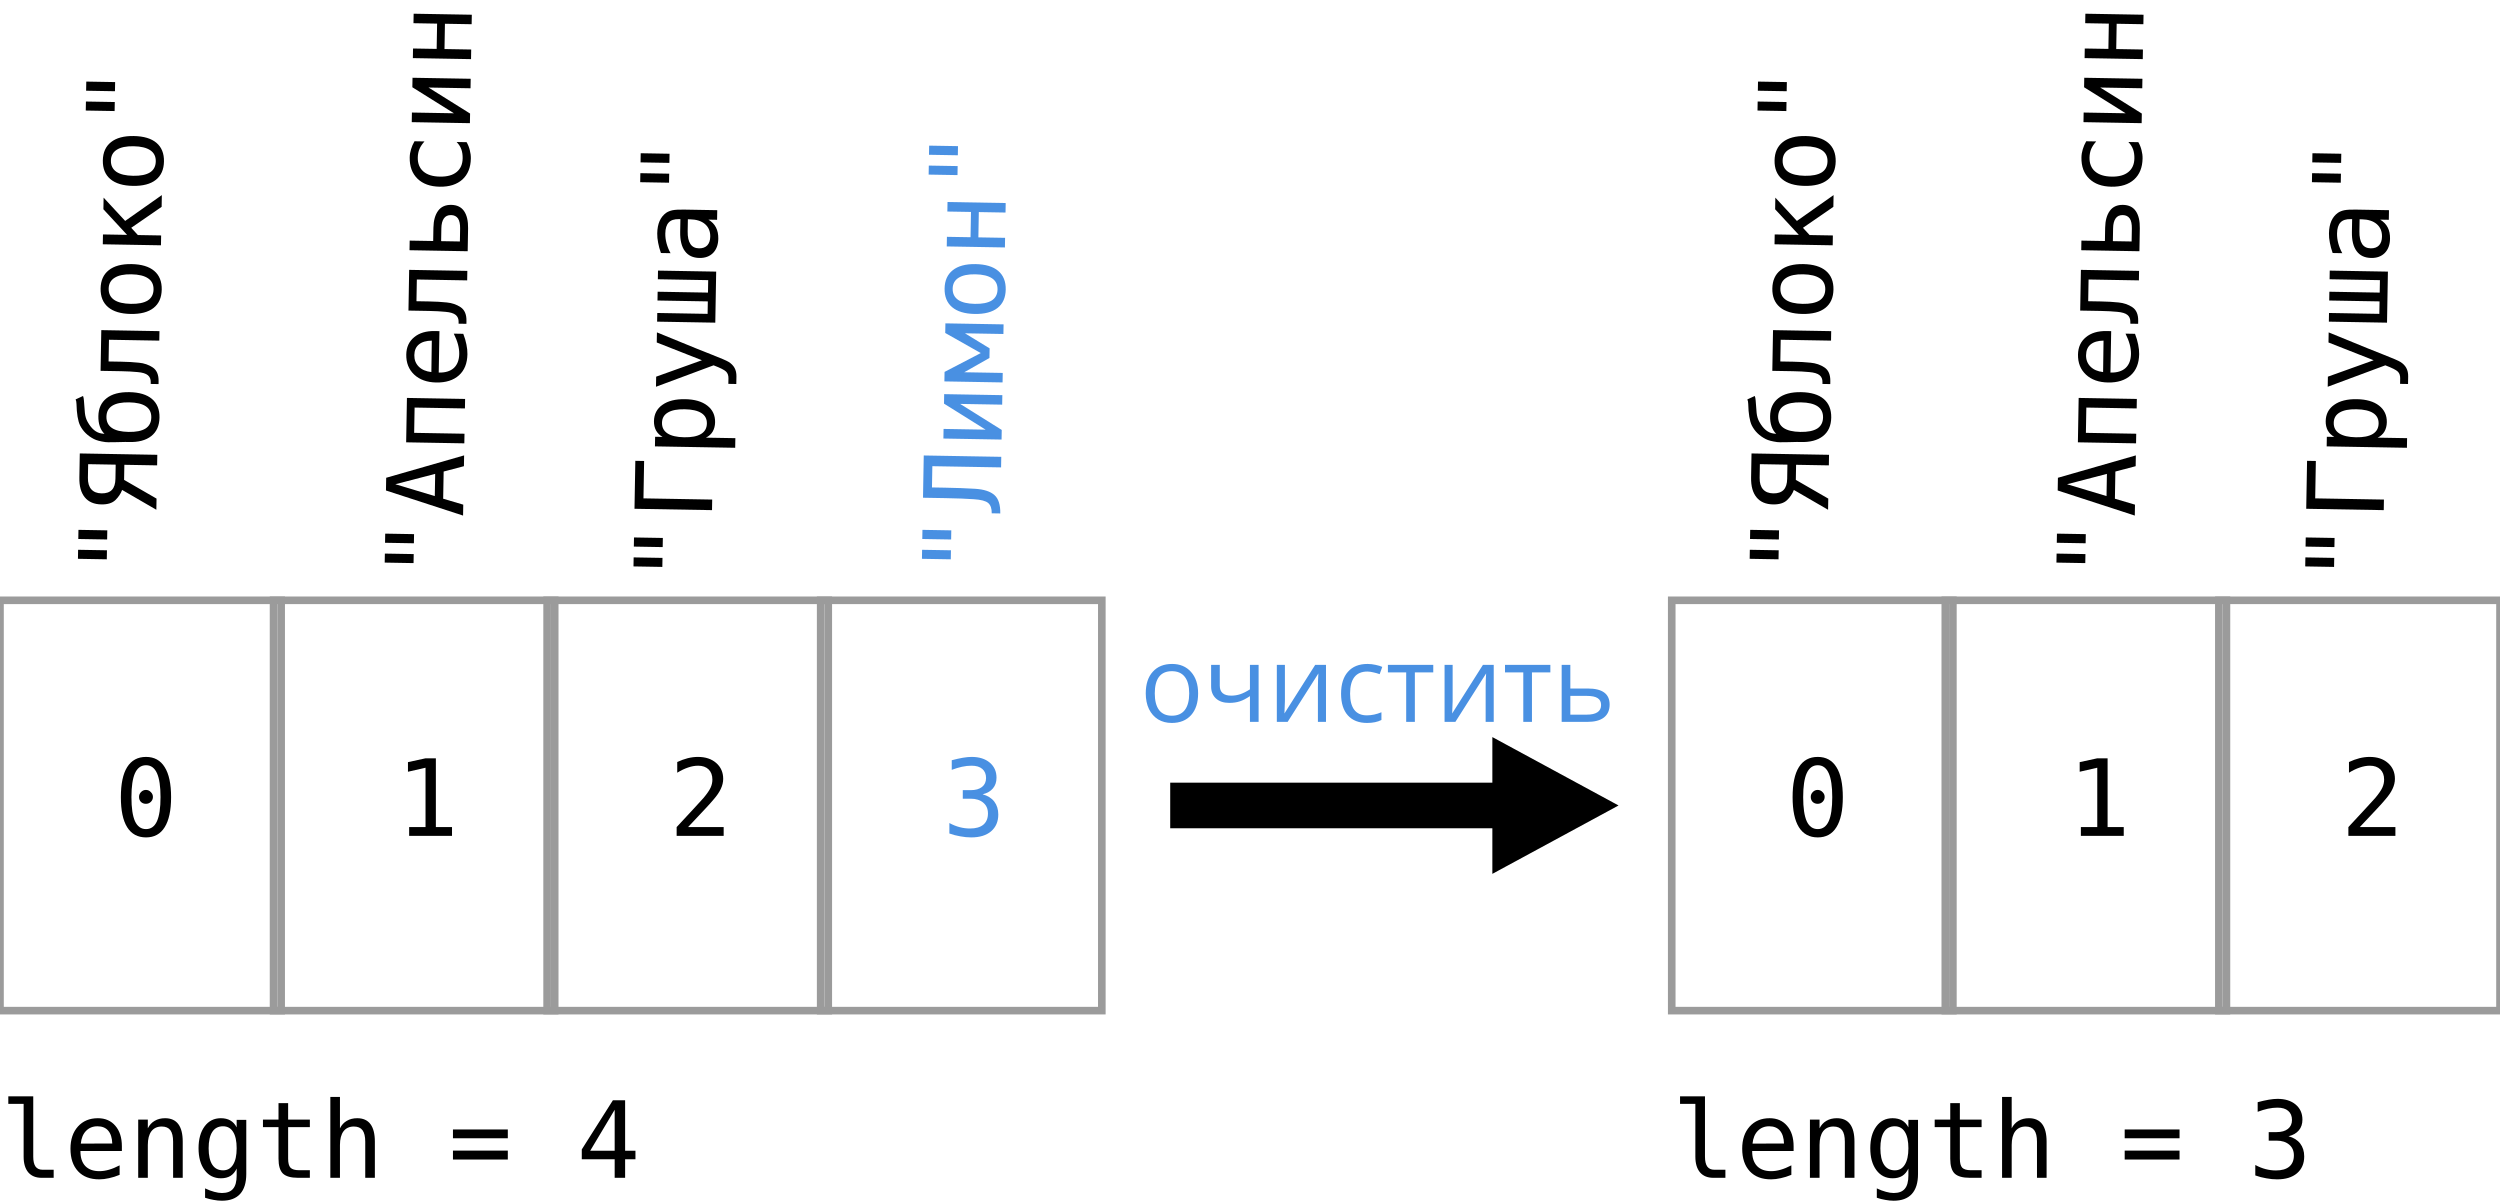
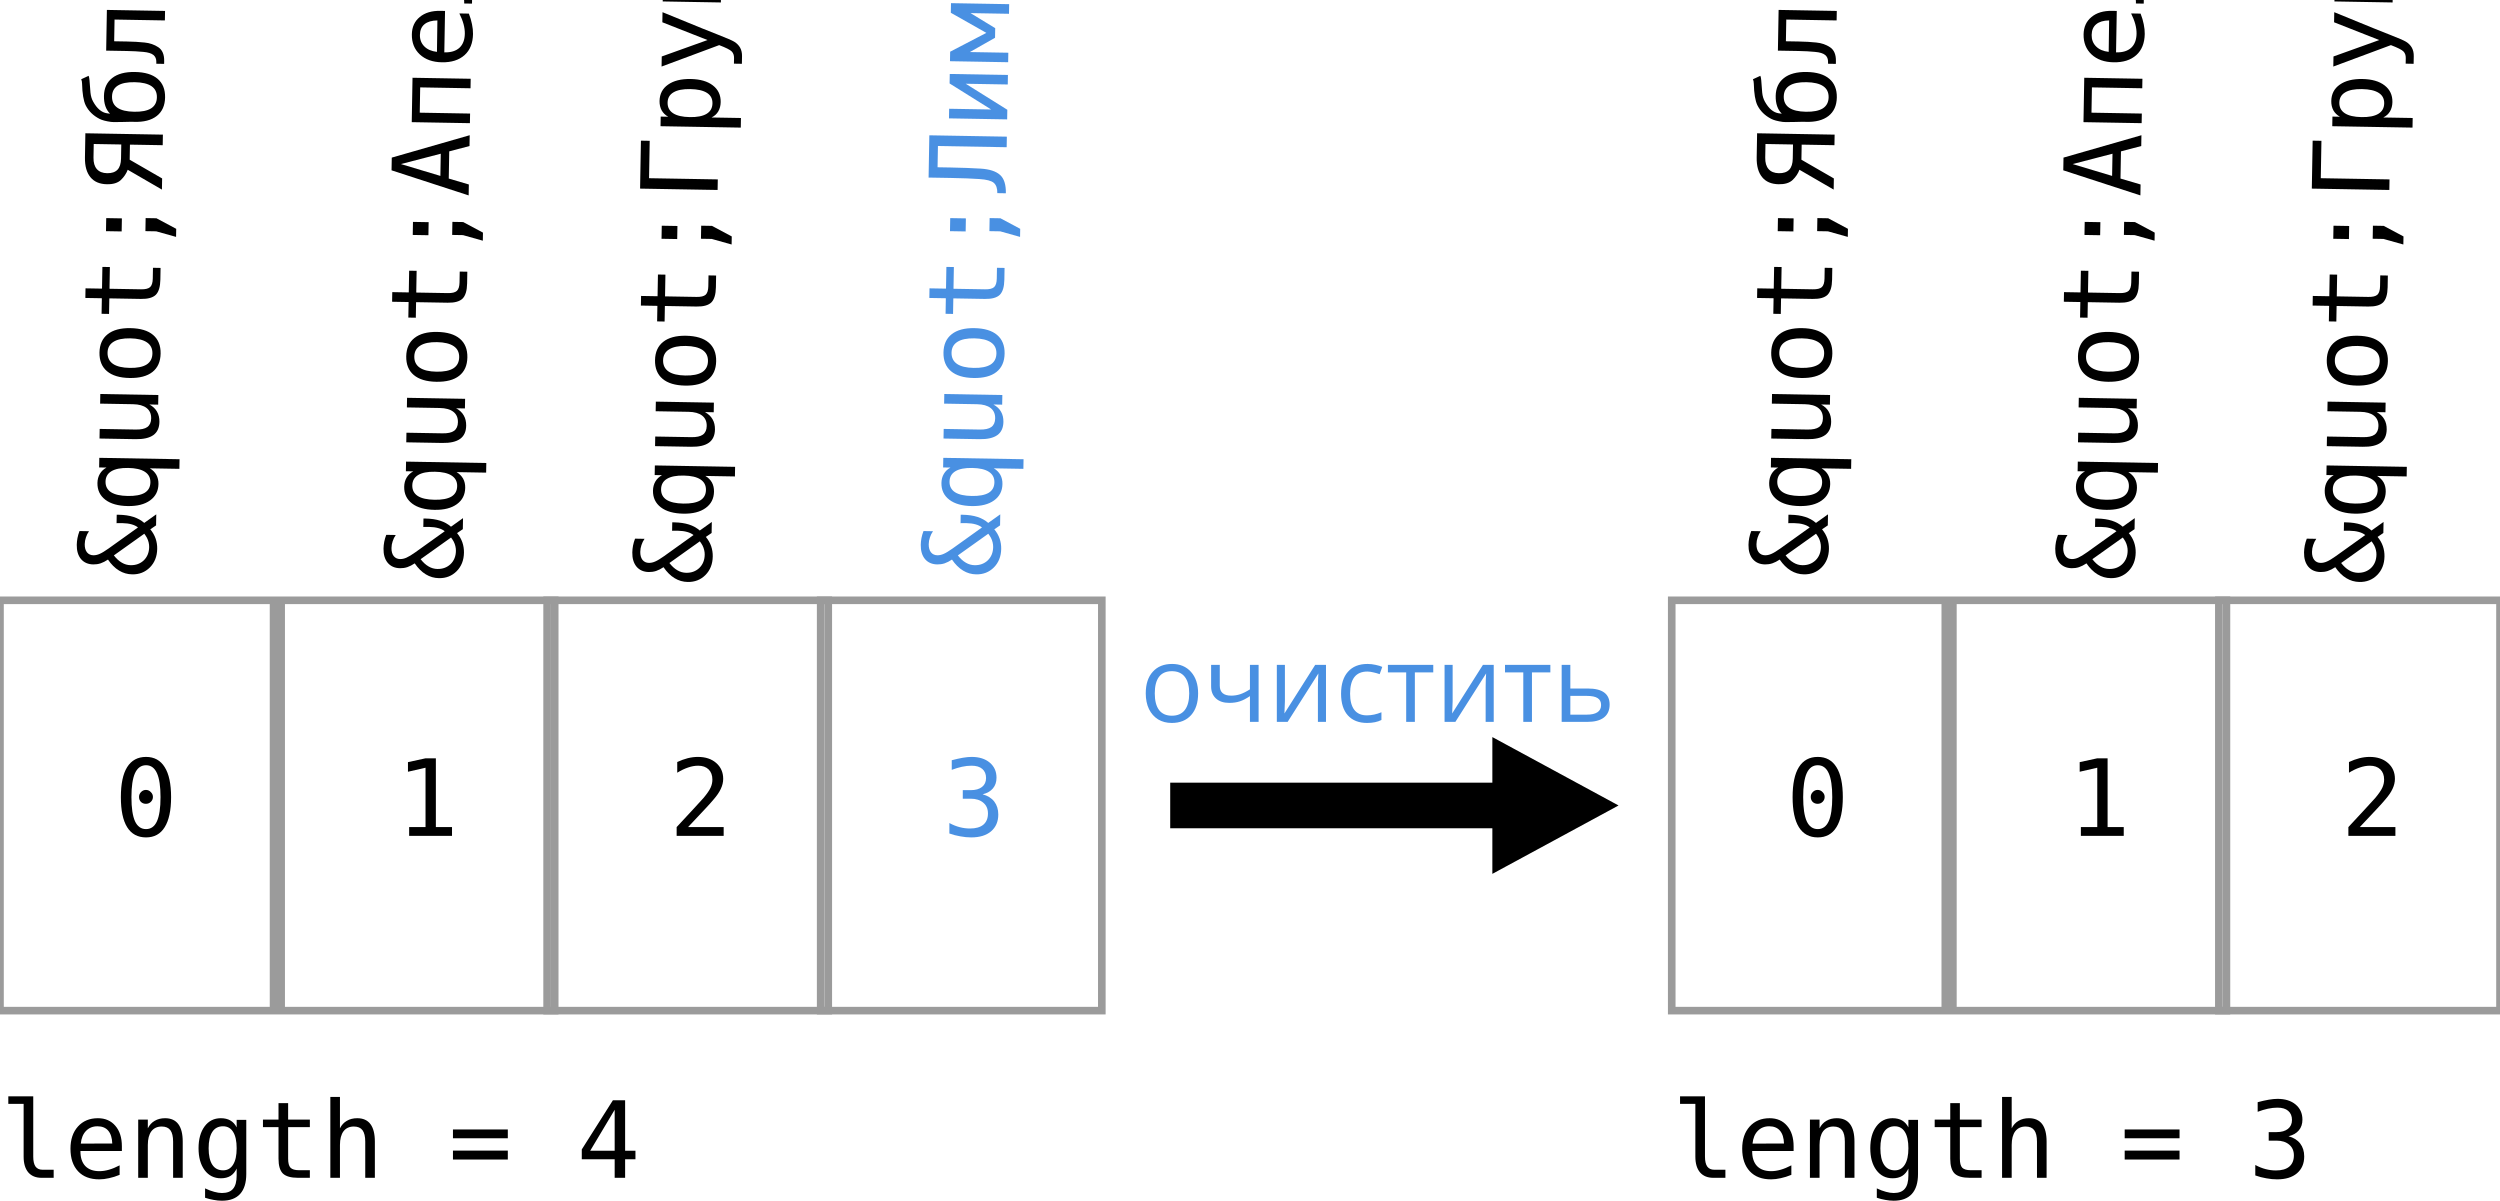
- <svg xmlns="http://www.w3.org/2000/svg" width="329px" height="158px" viewBox="0 0 329 158" version="1.1">
-   <defs />
-   <g id="array-pop" stroke="none" stroke-width="1" fill="none" fill-rule="evenodd">
-     <rect id="Rectangle-1" stroke="#9B9B9B" x="0" y="79" width="37" height="54" />
-     <rect id="Rectangle-2" stroke="#9B9B9B" x="36" y="79" width="37" height="54" />
-     <text id="0" font-family="Consolas" font-size="14" font-weight="normal" fill="#000000">
+ <svg xmlns="http://www.w3.org/2000/svg" width="329" height="158" viewBox="0 0 329 158">
+   <g fill="none" fill-rule="evenodd">
+     <path stroke="#9B9B9B" d="M0 79h37v54H0zm36 0h37v54H36z" />
+     <text font-family="Consolas" font-size="14" fill="#000">
      <tspan x="15" y="110">0</tspan>
    </text>
-     <text id="1" font-family="Consolas" font-size="14" font-weight="normal" fill="#000000">
+     <text font-family="Consolas" font-size="14" fill="#000">
      <tspan x="52" y="110">1</tspan>
    </text>
-     <rect id="Rectangle-3" stroke="#9B9B9B" x="72" y="79" width="37" height="54" />
-     <text id="2" font-family="Consolas" font-size="14" font-weight="normal" fill="#000000">
+     <path stroke="#9B9B9B" d="M72 79h37v54H72z" />
+     <text font-family="Consolas" font-size="14" fill="#000">
      <tspan x="88" y="110">2</tspan>
    </text>
-     <rect id="Rectangle-4" stroke="#9B9B9B" x="108" y="79" width="37" height="54" />
-     <text id="3" font-family="Consolas" font-size="14" font-weight="normal" fill="#4990E2">
+     <path stroke="#9B9B9B" d="M108 79h37v54h-37z" />
+     <text font-family="Consolas" font-size="14" fill="#4990E2">
      <tspan x="124" y="110">3</tspan>
    </text>
-     <text id="&quot;Яблоко&quot;" transform="translate(18.96019, 45) rotate(-89) translate(-18.96019, -45) " font-family="Consolas" font-size="14" font-weight="normal" fill="#000000">
-       <tspan x="-12.04" y="47">"Яблоко"</tspan>
+     <text transform="rotate(-89 18.96 45)" font-family="Consolas" font-size="14" fill="#000">
+       <tspan x="-12.04" y="47">&amp;quot;Яблоко&amp;quot;</tspan>
    </text>
-     <text id="&quot;Апельсин&quot;" transform="translate(59.46019, 38) rotate(-89) translate(-59.46019, -38) " font-family="Consolas" font-size="14" font-weight="normal" fill="#000000">
-       <tspan x="20.96" y="40">"Апельсин"</tspan>
+     <text transform="rotate(-89 59.46 38)" font-family="Consolas" font-size="14" fill="#000">
+       <tspan x="20.96" y="40">&amp;quot;Апельсин&amp;quot;</tspan>
    </text>
-     <text id="&quot;Груша&quot;" transform="translate(92, 50) rotate(-89) translate(-92, -50) " font-family="Consolas" font-size="14" font-weight="normal" fill="#000000">
-       <tspan x="65" y="52">"Груша"</tspan>
+     <text transform="rotate(-89 92 50)" font-family="Consolas" font-size="14" fill="#000">
+       <tspan x="65" y="52">&amp;quot;Груша&amp;quot;</tspan>
    </text>
-     <text id="&quot;Лимон&quot;" transform="translate(129.9602, 49) rotate(-89) translate(-129.9602, -49) " font-family="Consolas" font-size="14" font-weight="normal" fill="#4990E2">
-       <tspan x="102.96" y="51">"Лимон"</tspan>
+     <text transform="rotate(-89 129.96 49)" font-family="Consolas" font-size="14" fill="#4990E2">
+       <tspan x="102.96" y="51">&amp;quot;Лимон&amp;quot;</tspan>
    </text>
-     <text id="length-=-4" font-family="Consolas" font-size="14" font-weight="normal" fill="#000000">
+     <text font-family="Consolas" font-size="14" fill="#000">
      <tspan x="0" y="155">length = 4</tspan>
    </text>
-     <path d="M183.5,135.5 L192.5,118.894 L186.5,118.894 L186.5,76.5 L180.5,76.5 L180.5,118.894 L174.5,118.894 L183.5,135.5 Z" id="Shape" fill="#000000" transform="translate(183.5, 106) rotate(-90) translate(-183.5, -106) " />
-     <text id="очистить" font-family="Open Sans" font-size="14" font-weight="normal" fill="#4990E2">
+     <path d="M213 106l-16.606-9v6H154v6h42.394v6L213 106z" fill="#000" />
+     <text font-family="Open Sans" font-size="14" fill="#4990E2">
      <tspan x="150" y="95">очистить</tspan>
    </text>
-     <rect id="Rectangle-7" stroke="#9B9B9B" x="220" y="79" width="37" height="54" />
-     <rect id="Rectangle-5" stroke="#9B9B9B" x="256" y="79" width="37" height="54" />
-     <text id="-1" font-family="Consolas" font-size="14" font-weight="normal" fill="#000000">
+     <path stroke="#9B9B9B" d="M220 79h37v54h-37zm36 0h37v54h-37z" />
+     <text font-family="Consolas" font-size="14" fill="#000">
      <tspan x="235" y="110">0</tspan>
    </text>
-     <text id="-2" font-family="Consolas" font-size="14" font-weight="normal" fill="#000000">
+     <text font-family="Consolas" font-size="14" fill="#000">
      <tspan x="272" y="110">1</tspan>
    </text>
-     <rect id="Rectangle-6" stroke="#9B9B9B" x="292" y="79" width="37" height="54" />
-     <text id="-3" font-family="Consolas" font-size="14" font-weight="normal" fill="#000000">
+     <path stroke="#9B9B9B" d="M292 79h37v54h-37z" />
+     <text font-family="Consolas" font-size="14" fill="#000">
      <tspan x="308" y="110">2</tspan>
    </text>
-     <text id="&quot;Яблоко&quot;-2" transform="translate(238.9602, 45) rotate(-89) translate(-238.9602, -45) " font-family="Consolas" font-size="14" font-weight="normal" fill="#000000">
-       <tspan x="207.96" y="47">"Яблоко"</tspan>
+     <text transform="rotate(-89 238.96 45)" font-family="Consolas" font-size="14" fill="#000">
+       <tspan x="207.96" y="47">&amp;quot;Яблоко&amp;quot;</tspan>
    </text>
-     <text id="&quot;Апельсин&quot;-2" transform="translate(279.4602, 38) rotate(-89) translate(-279.4602, -38) " font-family="Consolas" font-size="14" font-weight="normal" fill="#000000">
-       <tspan x="240.96" y="40">"Апельсин"</tspan>
+     <text transform="rotate(-89 279.46 38)" font-family="Consolas" font-size="14" fill="#000">
+       <tspan x="240.96" y="40">&amp;quot;Апельсин&amp;quot;</tspan>
    </text>
-     <text id="&quot;Груша&quot;-2" transform="translate(312, 50) rotate(-89) translate(-312, -50) " font-family="Consolas" font-size="14" font-weight="normal" fill="#000000">
-       <tspan x="285" y="52">"Груша"</tspan>
+     <text transform="rotate(-89 312 50)" font-family="Consolas" font-size="14" fill="#000">
+       <tspan x="285" y="52">&amp;quot;Груша&amp;quot;</tspan>
    </text>
-     <text id="length-=-3" font-family="Consolas" font-size="14" font-weight="normal" fill="#000000">
+     <text font-family="Consolas" font-size="14" fill="#000">
      <tspan x="220" y="155">length = 3</tspan>
    </text>
  </g>
</svg>
